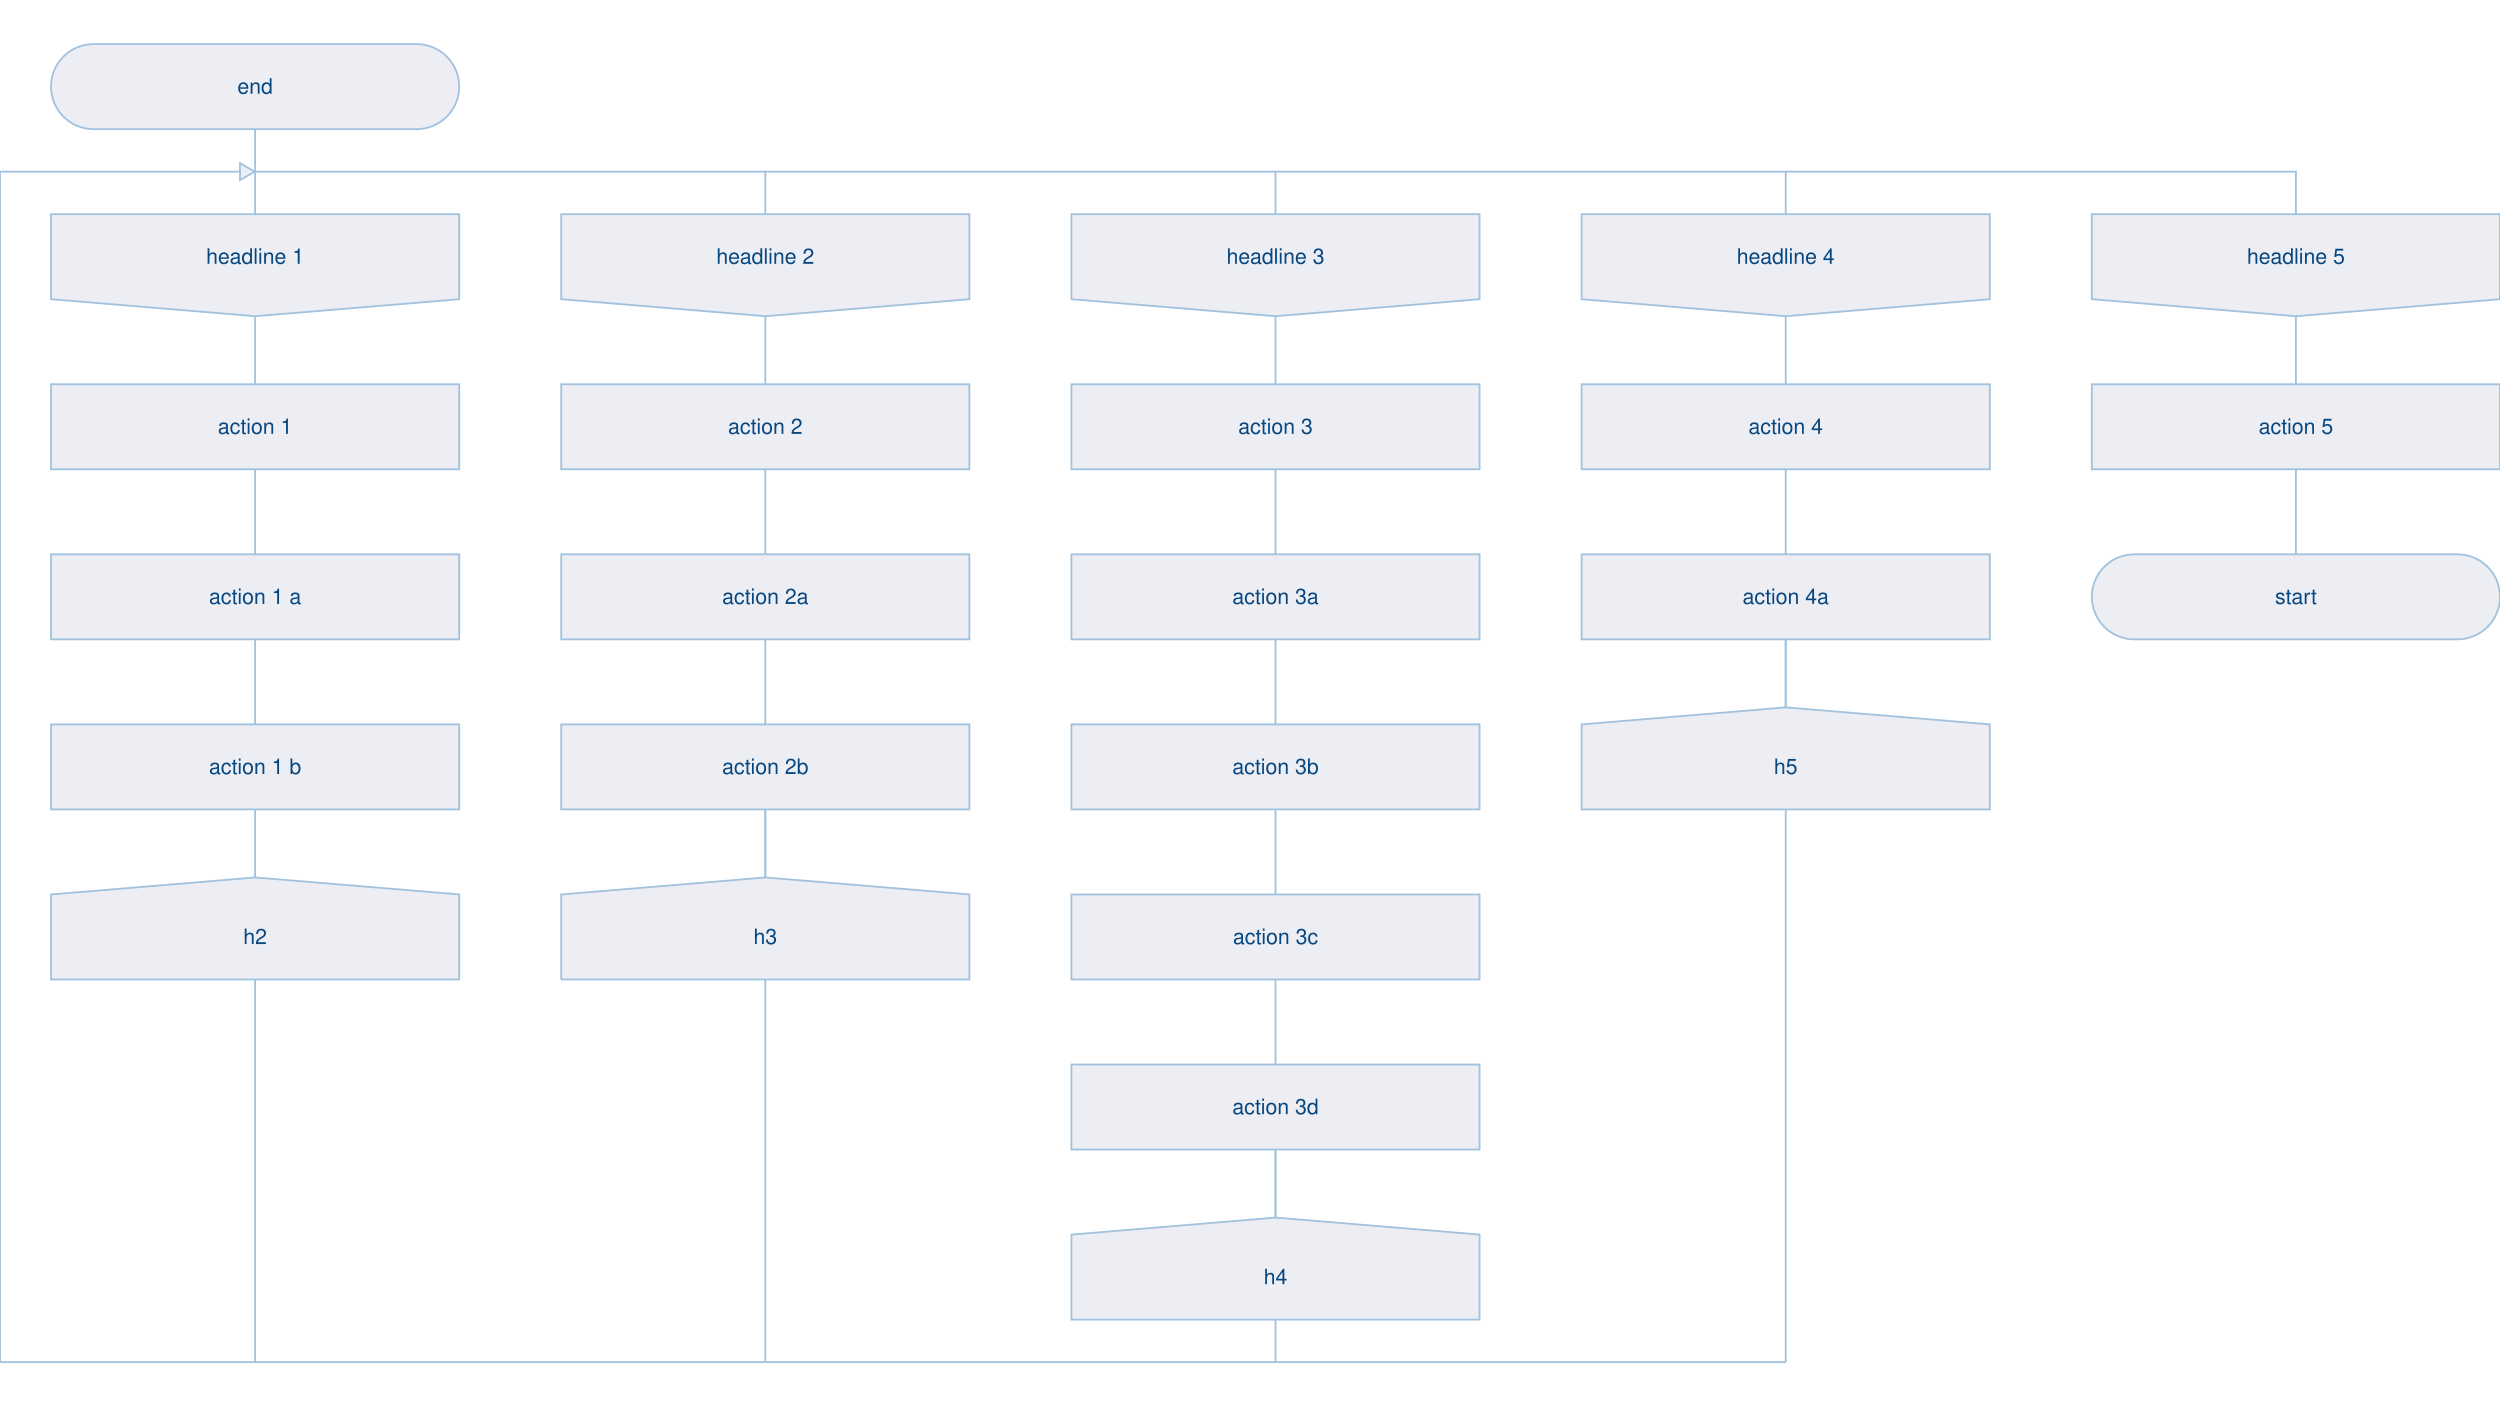
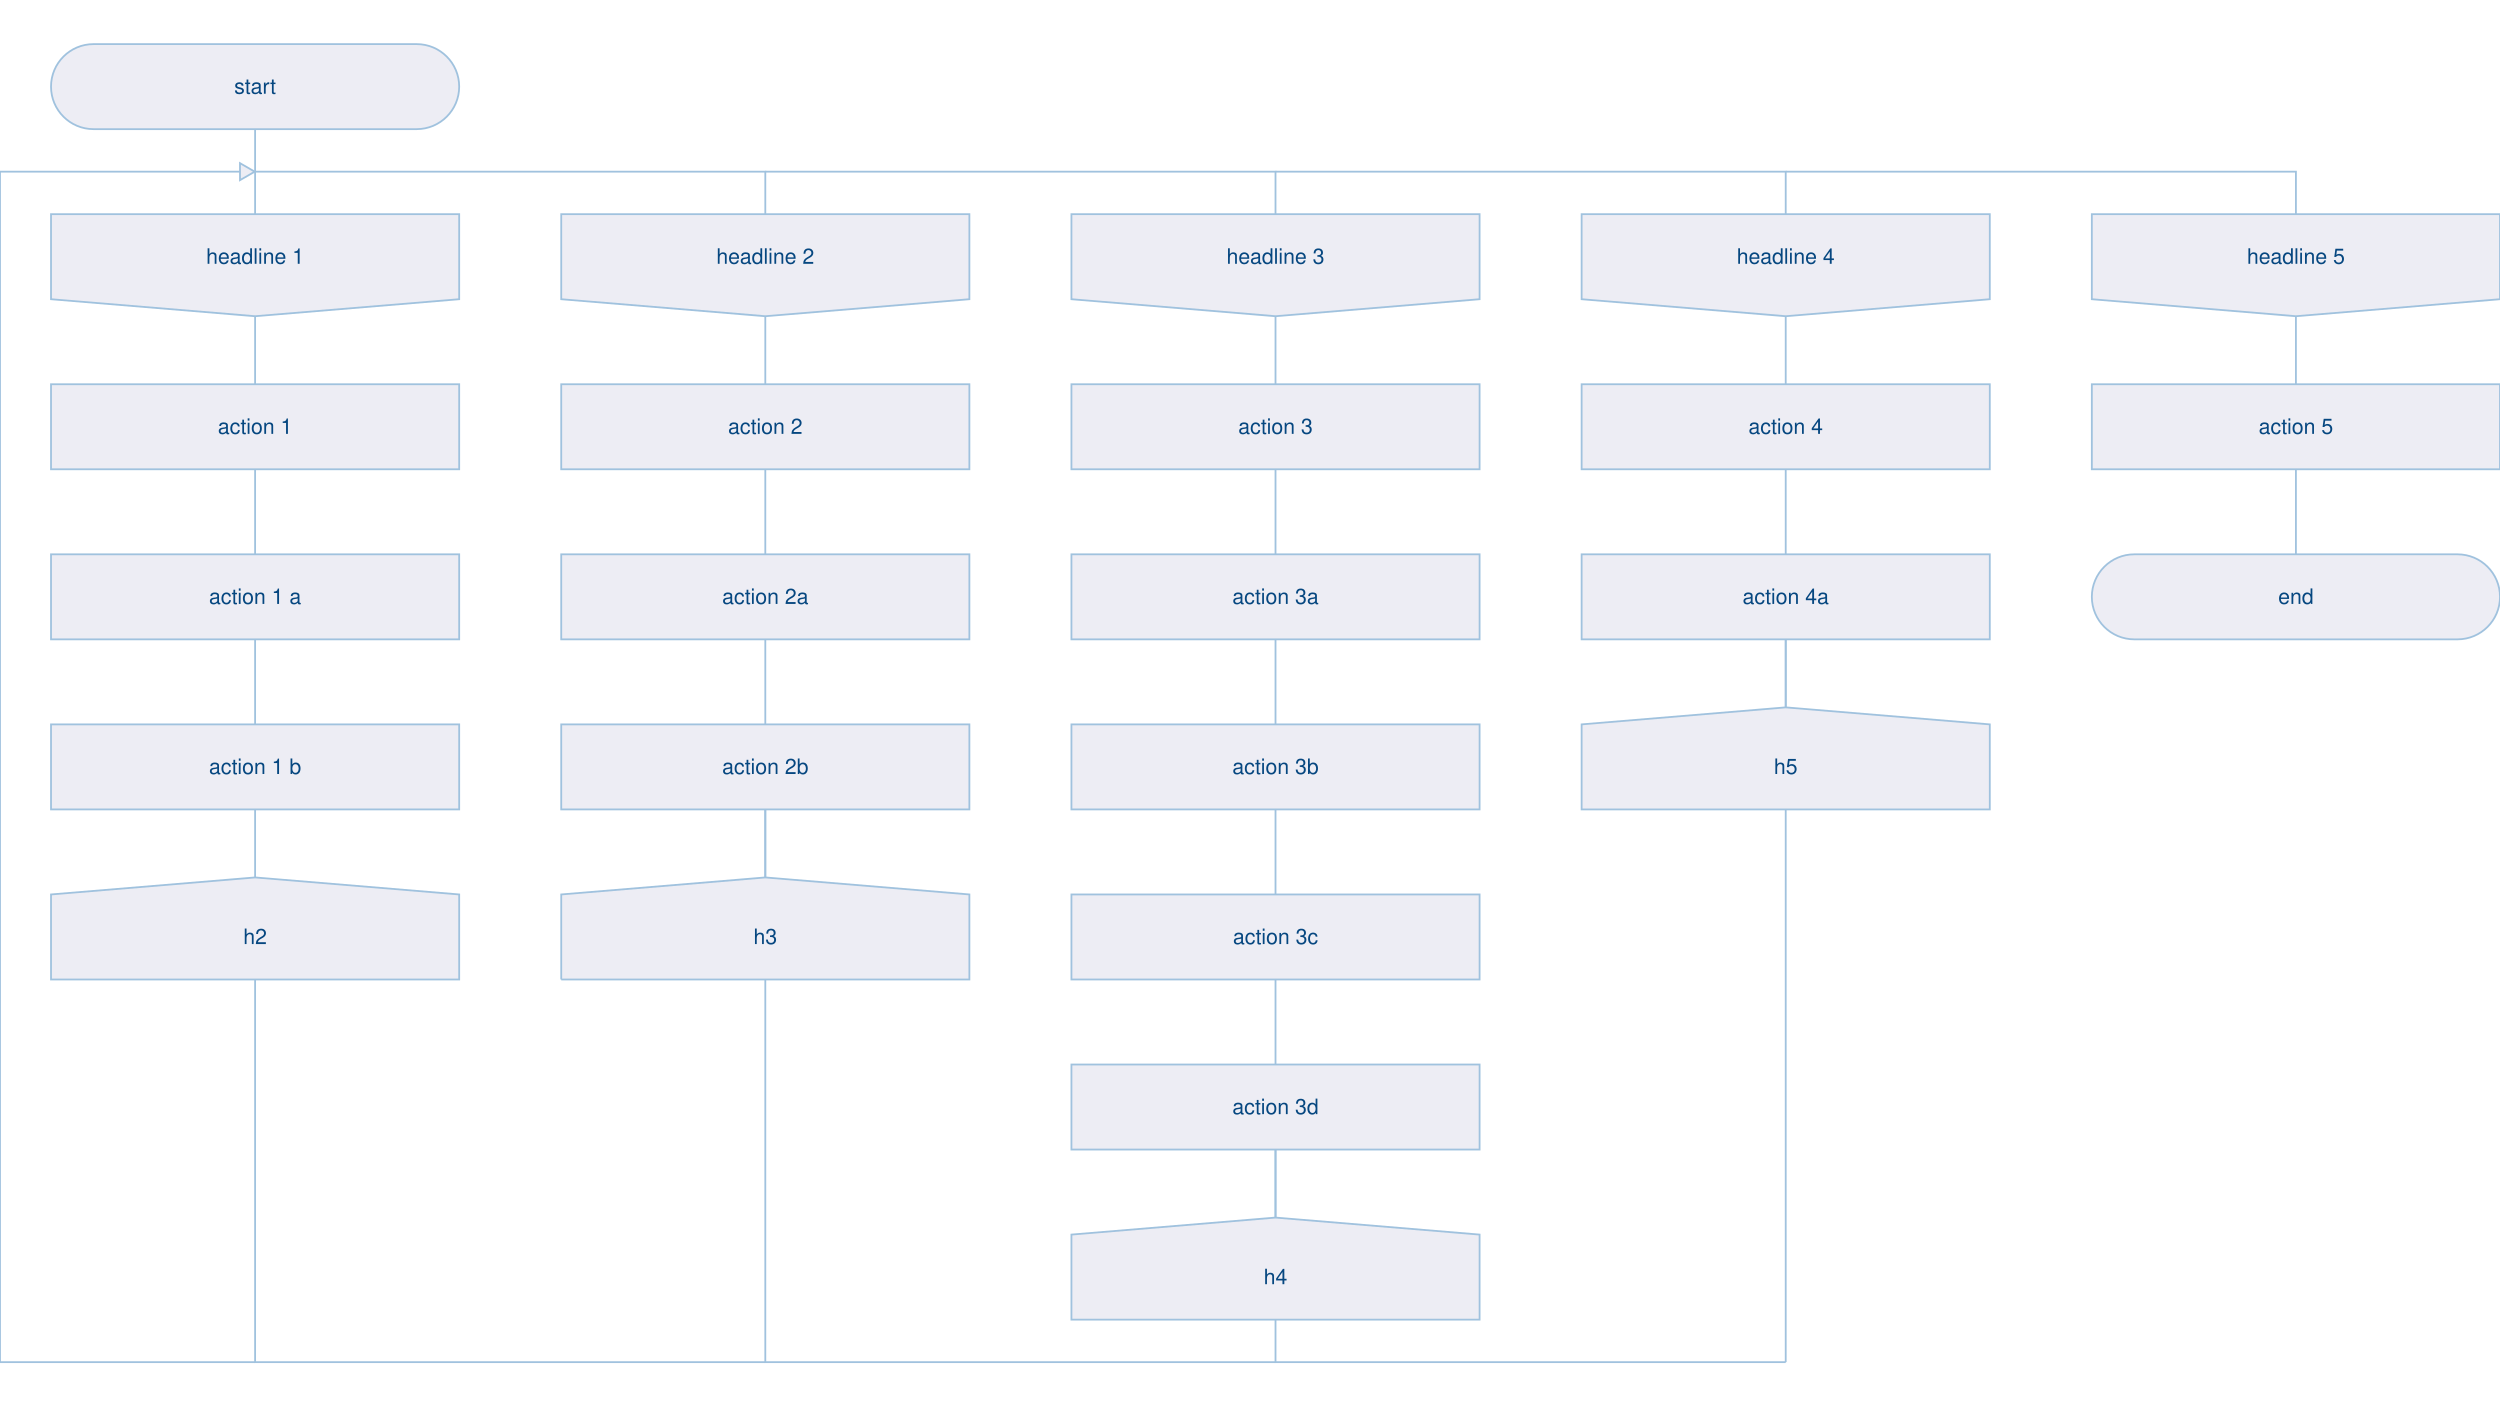
<svg xmlns="http://www.w3.org/2000/svg" font-size="1" viewBox="0.0 0.0 3840.0 2160.0" stroke="rgb(0,0,0)" width="3840" stroke-opacity="1" height="2160" version="1.1">
  <defs />
  <g stroke-linejoin="miter" fill-opacity="0.0" fill="rgb(0,0,0)" stroke="rgb(160,194,222)" stroke-linecap="butt" stroke-miterlimit="10.0" stroke-opacity="1.0" stroke-width="2.788">
    <path d="M 391.837,1439.184 v 653.061 h 783.673 " />
  </g>
  <g stroke-linejoin="miter" fill-opacity="0.0" fill="rgb(0,0,0)" stroke="rgb(160,194,222)" stroke-linecap="butt" stroke-miterlimit="10.0" stroke-opacity="1.0" stroke-width="2.788">
    <path d="M 1175.51,1177.959 v 914.286 h 783.673 " />
  </g>
  <g stroke-linejoin="miter" fill-opacity="0.0" fill="rgb(0,0,0)" stroke="rgb(160,194,222)" stroke-linecap="butt" stroke-miterlimit="10.0" stroke-opacity="1.0" stroke-width="2.788">
    <path d="M 1959.184,1700.408 v 391.837 h 783.673 " />
  </g>
  <g stroke-linejoin="miter" fill-opacity="0.0" fill="rgb(0,0,0)" stroke="rgb(160,194,222)" stroke-linecap="butt" stroke-miterlimit="10.0" stroke-opacity="1.0" stroke-width="2.788">
    <path d="M 2742.857,916.735 v 1175.51 " />
  </g>
  <g stroke-linejoin="miter" fill-opacity="1.0" fill="rgb(237,237,244)" stroke="rgb(160,194,222)" stroke-linecap="butt" stroke-miterlimit="10.0" stroke-opacity="1.0" stroke-width="2.788">
    <path d="M 368.622,276.735 l 22.623,-13.061 l -22.623,-13.061 Z" />
  </g>
  <g stroke-linejoin="miter" fill-opacity="0.0" fill="rgb(0,0,0)" stroke="rgb(160,194,222)" stroke-linecap="butt" stroke-miterlimit="10.0" stroke-opacity="1.0" stroke-width="2.788">
    <path d="M 391.837,2092.245 h -391.837 v -1828.571 h 369.214 " />
  </g>
  <g stroke-linejoin="miter" fill-opacity="0.0" fill="rgb(0,0,0)" stroke="rgb(160,194,222)" stroke-linecap="butt" stroke-miterlimit="10.0" stroke-opacity="1.0" stroke-width="2.788">
    <path d="M 391.837,263.673 h 783.673 v 65.306 " />
  </g>
  <g stroke-linejoin="miter" fill-opacity="0.0" fill="rgb(0,0,0)" stroke="rgb(160,194,222)" stroke-linecap="butt" stroke-miterlimit="10.0" stroke-opacity="1.0" stroke-width="2.788">
    <path d="M 1175.51,263.673 h 783.673 v 65.306 " />
  </g>
  <g stroke-linejoin="miter" fill-opacity="0.0" fill="rgb(0,0,0)" stroke="rgb(160,194,222)" stroke-linecap="butt" stroke-miterlimit="10.0" stroke-opacity="1.0" stroke-width="2.788">
    <path d="M 1959.184,263.673 h 783.673 v 65.306 " />
  </g>
  <g stroke-linejoin="miter" fill-opacity="0.0" fill="rgb(0,0,0)" stroke="rgb(160,194,222)" stroke-linecap="butt" stroke-miterlimit="10.0" stroke-opacity="1.0" stroke-width="2.788">
    <path d="M 2742.857,263.673 h 783.673 v 65.306 " />
  </g>
  <g stroke-linejoin="miter" fill-opacity="0.0" fill="rgb(0,0,0)" stroke="rgb(160,194,222)" stroke-linecap="butt" stroke-miterlimit="10.0" stroke-opacity="1.0" stroke-width="2.788">
    <path d="M 3526.531,655.51 v -261.224 " />
  </g>
  <g stroke-linejoin="miter" fill-opacity="0.0" fill="rgb(0,0,0)" stroke="rgb(160,194,222)" stroke-linecap="butt" stroke-miterlimit="10.0" stroke-opacity="1.0" stroke-width="2.788">
    <path d="M 3526.531,916.735 v -261.224 " />
  </g>
  <g stroke-linejoin="miter" fill-opacity="1.0" fill="rgb(237,237,244)" stroke="rgb(160,194,222)" stroke-linecap="butt" stroke-miterlimit="10.0" stroke-opacity="1.0" stroke-width="2.788">
    <path d="M 3840,916.735 h 0 c 0,-36.068 -29.238,-65.306 -65.306 -65.306h -496.327 c -36.068,-0 -65.306,29.238 -65.306 65.306h 0 c -0,36.068 29.238,65.306 65.306 65.306h 496.327 c 36.068,0 65.306,-29.238 65.306 -65.306Z" />
  </g>
  <g stroke-linejoin="miter" fill-opacity="1.0" font-size="32.653px" fill="rgb(6,71,128)" stroke="rgb(0,0,0)" font-weight="300" font-family="helvetica" stroke-linecap="butt" stroke-miterlimit="10.0" stroke-opacity="1.0" stroke-width="11.153">
-     <text transform="matrix(1,0,0,1,3526.531,916.7347)" stroke="none" dominant-baseline="middle" text-anchor="middle">start</text>
+     <text transform="matrix(1,0,0,1,3526.531,916.7347)" stroke="none" dominant-baseline="middle" text-anchor="middle">end</text>
  </g>
  <g stroke-linejoin="miter" fill-opacity="1.0" fill="rgb(237,237,244)" stroke="rgb(160,194,222)" stroke-linecap="butt" stroke-miterlimit="10.0" stroke-opacity="1.0" stroke-width="2.788">
    <path d="M 3840,720.816 l -0,-130.612 h -626.939 l -0,130.612 Z" />
  </g>
  <g stroke-linejoin="miter" fill-opacity="1.0" font-size="32.653px" fill="rgb(6,71,128)" stroke="rgb(0,0,0)" font-weight="300" font-family="helvetica" stroke-linecap="butt" stroke-miterlimit="10.0" stroke-opacity="1.0" stroke-width="11.153">
    <text transform="matrix(1,0,0,1,3526.531,655.5102)" stroke="none" dominant-baseline="middle" text-anchor="middle">action 5</text>
  </g>
  <g stroke-linejoin="miter" fill-opacity="1.0" fill="rgb(237,237,244)" stroke="rgb(160,194,222)" stroke-linecap="butt" stroke-miterlimit="10.0" stroke-opacity="1.0" stroke-width="2.788">
    <path d="M 3213.061,459.592 v -130.612 h 626.939 v 130.612 l -313.469,26.122 l -313.469,-26.122 Z" />
  </g>
  <g stroke-linejoin="miter" fill-opacity="1.0" font-size="32.653px" fill="rgb(6,71,128)" stroke="rgb(0,0,0)" font-weight="300" font-family="helvetica" stroke-linecap="butt" stroke-miterlimit="10.0" stroke-opacity="1.0" stroke-width="11.153">
    <text transform="matrix(1,0,0,1,3526.531,394.2857)" stroke="none" dominant-baseline="middle" text-anchor="middle">headline 5</text>
  </g>
  <g stroke-linejoin="miter" fill-opacity="0.0" fill="rgb(0,0,0)" stroke="rgb(160,194,222)" stroke-linecap="butt" stroke-miterlimit="10.0" stroke-opacity="1.0" stroke-width="2.788">
    <path d="M 2742.857,655.51 v -261.224 " />
  </g>
  <g stroke-linejoin="miter" fill-opacity="0.0" fill="rgb(0,0,0)" stroke="rgb(160,194,222)" stroke-linecap="butt" stroke-miterlimit="10.0" stroke-opacity="1.0" stroke-width="2.788">
    <path d="M 2742.857,916.735 v -261.224 " />
  </g>
  <g stroke-linejoin="miter" fill-opacity="0.0" fill="rgb(0,0,0)" stroke="rgb(160,194,222)" stroke-linecap="butt" stroke-miterlimit="10.0" stroke-opacity="1.0" stroke-width="2.788">
    <path d="M 2742.857,1177.959 v -261.224 " />
  </g>
  <g stroke-linejoin="miter" fill-opacity="1.0" fill="rgb(237,237,244)" stroke="rgb(160,194,222)" stroke-linecap="butt" stroke-miterlimit="10.0" stroke-opacity="1.0" stroke-width="2.788">
    <path d="M 2429.388,1243.265 v -130.612 l 313.469,-26.122 l 313.469,26.122 v 130.612 h -626.939 Z" />
  </g>
  <g stroke-linejoin="miter" fill-opacity="1.0" font-size="32.653px" fill="rgb(6,71,128)" stroke="rgb(0,0,0)" font-weight="300" font-family="helvetica" stroke-linecap="butt" stroke-miterlimit="10.0" stroke-opacity="1.0" stroke-width="11.153">
    <text transform="matrix(1,0,0,1,2742.857,1177.959)" stroke="none" dominant-baseline="middle" text-anchor="middle">h5</text>
  </g>
  <g stroke-linejoin="miter" fill-opacity="1.0" fill="rgb(237,237,244)" stroke="rgb(160,194,222)" stroke-linecap="butt" stroke-miterlimit="10.0" stroke-opacity="1.0" stroke-width="2.788">
    <path d="M 3056.327,982.041 l -0,-130.612 h -626.939 l -0,130.612 Z" />
  </g>
  <g stroke-linejoin="miter" fill-opacity="1.0" font-size="32.653px" fill="rgb(6,71,128)" stroke="rgb(0,0,0)" font-weight="300" font-family="helvetica" stroke-linecap="butt" stroke-miterlimit="10.0" stroke-opacity="1.0" stroke-width="11.153">
    <text transform="matrix(1,0,0,1,2742.857,916.7347)" stroke="none" dominant-baseline="middle" text-anchor="middle">action 4a</text>
  </g>
  <g stroke-linejoin="miter" fill-opacity="1.0" fill="rgb(237,237,244)" stroke="rgb(160,194,222)" stroke-linecap="butt" stroke-miterlimit="10.0" stroke-opacity="1.0" stroke-width="2.788">
    <path d="M 3056.327,720.816 l -0,-130.612 h -626.939 l -0,130.612 Z" />
  </g>
  <g stroke-linejoin="miter" fill-opacity="1.0" font-size="32.653px" fill="rgb(6,71,128)" stroke="rgb(0,0,0)" font-weight="300" font-family="helvetica" stroke-linecap="butt" stroke-miterlimit="10.0" stroke-opacity="1.0" stroke-width="11.153">
    <text transform="matrix(1,0,0,1,2742.857,655.5102)" stroke="none" dominant-baseline="middle" text-anchor="middle">action 4</text>
  </g>
  <g stroke-linejoin="miter" fill-opacity="1.0" fill="rgb(237,237,244)" stroke="rgb(160,194,222)" stroke-linecap="butt" stroke-miterlimit="10.0" stroke-opacity="1.0" stroke-width="2.788">
    <path d="M 2429.388,459.592 v -130.612 h 626.939 v 130.612 l -313.469,26.122 l -313.469,-26.122 Z" />
  </g>
  <g stroke-linejoin="miter" fill-opacity="1.0" font-size="32.653px" fill="rgb(6,71,128)" stroke="rgb(0,0,0)" font-weight="300" font-family="helvetica" stroke-linecap="butt" stroke-miterlimit="10.0" stroke-opacity="1.0" stroke-width="11.153">
    <text transform="matrix(1,0,0,1,2742.857,394.2857)" stroke="none" dominant-baseline="middle" text-anchor="middle">headline 4</text>
  </g>
  <g stroke-linejoin="miter" fill-opacity="0.0" fill="rgb(0,0,0)" stroke="rgb(160,194,222)" stroke-linecap="butt" stroke-miterlimit="10.0" stroke-opacity="1.0" stroke-width="2.788">
    <path d="M 1959.184,655.51 v -261.224 " />
  </g>
  <g stroke-linejoin="miter" fill-opacity="0.0" fill="rgb(0,0,0)" stroke="rgb(160,194,222)" stroke-linecap="butt" stroke-miterlimit="10.0" stroke-opacity="1.0" stroke-width="2.788">
    <path d="M 1959.184,916.735 v -261.224 " />
  </g>
  <g stroke-linejoin="miter" fill-opacity="0.0" fill="rgb(0,0,0)" stroke="rgb(160,194,222)" stroke-linecap="butt" stroke-miterlimit="10.0" stroke-opacity="1.0" stroke-width="2.788">
    <path d="M 1959.184,1177.959 v -261.224 " />
  </g>
  <g stroke-linejoin="miter" fill-opacity="0.0" fill="rgb(0,0,0)" stroke="rgb(160,194,222)" stroke-linecap="butt" stroke-miterlimit="10.0" stroke-opacity="1.0" stroke-width="2.788">
    <path d="M 1959.184,1439.184 v -261.224 " />
  </g>
  <g stroke-linejoin="miter" fill-opacity="0.0" fill="rgb(0,0,0)" stroke="rgb(160,194,222)" stroke-linecap="butt" stroke-miterlimit="10.0" stroke-opacity="1.0" stroke-width="2.788">
    <path d="M 1959.184,1700.408 v -261.224 " />
  </g>
  <g stroke-linejoin="miter" fill-opacity="0.0" fill="rgb(0,0,0)" stroke="rgb(160,194,222)" stroke-linecap="butt" stroke-miterlimit="10.0" stroke-opacity="1.0" stroke-width="2.788">
    <path d="M 1959.184,1961.633 v -261.224 " />
  </g>
  <g stroke-linejoin="miter" fill-opacity="1.0" fill="rgb(237,237,244)" stroke="rgb(160,194,222)" stroke-linecap="butt" stroke-miterlimit="10.0" stroke-opacity="1.0" stroke-width="2.788">
    <path d="M 1645.714,2026.939 v -130.612 l 313.469,-26.122 l 313.469,26.122 v 130.612 h -626.939 Z" />
  </g>
  <g stroke-linejoin="miter" fill-opacity="1.0" font-size="32.653px" fill="rgb(6,71,128)" stroke="rgb(0,0,0)" font-weight="300" font-family="helvetica" stroke-linecap="butt" stroke-miterlimit="10.0" stroke-opacity="1.0" stroke-width="11.153">
    <text transform="matrix(1,0,0,1,1959.184,1961.633)" stroke="none" dominant-baseline="middle" text-anchor="middle">h4</text>
  </g>
  <g stroke-linejoin="miter" fill-opacity="1.0" fill="rgb(237,237,244)" stroke="rgb(160,194,222)" stroke-linecap="butt" stroke-miterlimit="10.0" stroke-opacity="1.0" stroke-width="2.788">
    <path d="M 2272.653,1765.714 l -0,-130.612 h -626.939 l -0,130.612 Z" />
  </g>
  <g stroke-linejoin="miter" fill-opacity="1.0" font-size="32.653px" fill="rgb(6,71,128)" stroke="rgb(0,0,0)" font-weight="300" font-family="helvetica" stroke-linecap="butt" stroke-miterlimit="10.0" stroke-opacity="1.0" stroke-width="11.153">
    <text transform="matrix(1,0,0,1,1959.184,1700.408)" stroke="none" dominant-baseline="middle" text-anchor="middle">action 3d</text>
  </g>
  <g stroke-linejoin="miter" fill-opacity="1.0" fill="rgb(237,237,244)" stroke="rgb(160,194,222)" stroke-linecap="butt" stroke-miterlimit="10.0" stroke-opacity="1.0" stroke-width="2.788">
    <path d="M 2272.653,1504.49 l -0,-130.612 h -626.939 l -0,130.612 Z" />
  </g>
  <g stroke-linejoin="miter" fill-opacity="1.0" font-size="32.653px" fill="rgb(6,71,128)" stroke="rgb(0,0,0)" font-weight="300" font-family="helvetica" stroke-linecap="butt" stroke-miterlimit="10.0" stroke-opacity="1.0" stroke-width="11.153">
    <text transform="matrix(1,0,0,1,1959.184,1439.184)" stroke="none" dominant-baseline="middle" text-anchor="middle">action 3c</text>
  </g>
  <g stroke-linejoin="miter" fill-opacity="1.0" fill="rgb(237,237,244)" stroke="rgb(160,194,222)" stroke-linecap="butt" stroke-miterlimit="10.0" stroke-opacity="1.0" stroke-width="2.788">
    <path d="M 2272.653,1243.265 l -0,-130.612 h -626.939 l -0,130.612 Z" />
  </g>
  <g stroke-linejoin="miter" fill-opacity="1.0" font-size="32.653px" fill="rgb(6,71,128)" stroke="rgb(0,0,0)" font-weight="300" font-family="helvetica" stroke-linecap="butt" stroke-miterlimit="10.0" stroke-opacity="1.0" stroke-width="11.153">
    <text transform="matrix(1,0,0,1,1959.184,1177.959)" stroke="none" dominant-baseline="middle" text-anchor="middle">action 3b</text>
  </g>
  <g stroke-linejoin="miter" fill-opacity="1.0" fill="rgb(237,237,244)" stroke="rgb(160,194,222)" stroke-linecap="butt" stroke-miterlimit="10.0" stroke-opacity="1.0" stroke-width="2.788">
    <path d="M 2272.653,982.041 l -0,-130.612 h -626.939 l -0,130.612 Z" />
  </g>
  <g stroke-linejoin="miter" fill-opacity="1.0" font-size="32.653px" fill="rgb(6,71,128)" stroke="rgb(0,0,0)" font-weight="300" font-family="helvetica" stroke-linecap="butt" stroke-miterlimit="10.0" stroke-opacity="1.0" stroke-width="11.153">
    <text transform="matrix(1,0,0,1,1959.184,916.7347)" stroke="none" dominant-baseline="middle" text-anchor="middle">action 3a</text>
  </g>
  <g stroke-linejoin="miter" fill-opacity="1.0" fill="rgb(237,237,244)" stroke="rgb(160,194,222)" stroke-linecap="butt" stroke-miterlimit="10.0" stroke-opacity="1.0" stroke-width="2.788">
    <path d="M 2272.653,720.816 l -0,-130.612 h -626.939 l -0,130.612 Z" />
  </g>
  <g stroke-linejoin="miter" fill-opacity="1.0" font-size="32.653px" fill="rgb(6,71,128)" stroke="rgb(0,0,0)" font-weight="300" font-family="helvetica" stroke-linecap="butt" stroke-miterlimit="10.0" stroke-opacity="1.0" stroke-width="11.153">
    <text transform="matrix(1,0,0,1,1959.184,655.5102)" stroke="none" dominant-baseline="middle" text-anchor="middle">action 3</text>
  </g>
  <g stroke-linejoin="miter" fill-opacity="1.0" fill="rgb(237,237,244)" stroke="rgb(160,194,222)" stroke-linecap="butt" stroke-miterlimit="10.0" stroke-opacity="1.0" stroke-width="2.788">
    <path d="M 1645.714,459.592 v -130.612 h 626.939 v 130.612 l -313.469,26.122 l -313.469,-26.122 Z" />
  </g>
  <g stroke-linejoin="miter" fill-opacity="1.0" font-size="32.653px" fill="rgb(6,71,128)" stroke="rgb(0,0,0)" font-weight="300" font-family="helvetica" stroke-linecap="butt" stroke-miterlimit="10.0" stroke-opacity="1.0" stroke-width="11.153">
    <text transform="matrix(1,0,0,1,1959.184,394.2857)" stroke="none" dominant-baseline="middle" text-anchor="middle">headline 3</text>
  </g>
  <g stroke-linejoin="miter" fill-opacity="0.0" fill="rgb(0,0,0)" stroke="rgb(160,194,222)" stroke-linecap="butt" stroke-miterlimit="10.0" stroke-opacity="1.0" stroke-width="2.788">
    <path d="M 1175.51,655.51 v -261.224 " />
  </g>
  <g stroke-linejoin="miter" fill-opacity="0.0" fill="rgb(0,0,0)" stroke="rgb(160,194,222)" stroke-linecap="butt" stroke-miterlimit="10.0" stroke-opacity="1.0" stroke-width="2.788">
    <path d="M 1175.51,916.735 v -261.224 " />
  </g>
  <g stroke-linejoin="miter" fill-opacity="0.0" fill="rgb(0,0,0)" stroke="rgb(160,194,222)" stroke-linecap="butt" stroke-miterlimit="10.0" stroke-opacity="1.0" stroke-width="2.788">
    <path d="M 1175.51,1177.959 v -261.224 " />
  </g>
  <g stroke-linejoin="miter" fill-opacity="0.0" fill="rgb(0,0,0)" stroke="rgb(160,194,222)" stroke-linecap="butt" stroke-miterlimit="10.0" stroke-opacity="1.0" stroke-width="2.788">
    <path d="M 1175.51,1439.184 v -261.224 " />
  </g>
  <g stroke-linejoin="miter" fill-opacity="1.0" fill="rgb(237,237,244)" stroke="rgb(160,194,222)" stroke-linecap="butt" stroke-miterlimit="10.0" stroke-opacity="1.0" stroke-width="2.788">
    <path d="M 862.041,1504.49 v -130.612 l 313.469,-26.122 l 313.469,26.122 v 130.612 h -626.939 Z" />
  </g>
  <g stroke-linejoin="miter" fill-opacity="1.0" font-size="32.653px" fill="rgb(6,71,128)" stroke="rgb(0,0,0)" font-weight="300" font-family="helvetica" stroke-linecap="butt" stroke-miterlimit="10.0" stroke-opacity="1.0" stroke-width="11.153">
    <text transform="matrix(1,0,0,1,1175.51,1439.184)" stroke="none" dominant-baseline="middle" text-anchor="middle">h3</text>
  </g>
  <g stroke-linejoin="miter" fill-opacity="1.0" fill="rgb(237,237,244)" stroke="rgb(160,194,222)" stroke-linecap="butt" stroke-miterlimit="10.0" stroke-opacity="1.0" stroke-width="2.788">
    <path d="M 1488.98,1243.265 l -0,-130.612 h -626.939 l -0,130.612 Z" />
  </g>
  <g stroke-linejoin="miter" fill-opacity="1.0" font-size="32.653px" fill="rgb(6,71,128)" stroke="rgb(0,0,0)" font-weight="300" font-family="helvetica" stroke-linecap="butt" stroke-miterlimit="10.0" stroke-opacity="1.0" stroke-width="11.153">
    <text transform="matrix(1,0,0,1,1175.51,1177.959)" stroke="none" dominant-baseline="middle" text-anchor="middle">action 2b</text>
  </g>
  <g stroke-linejoin="miter" fill-opacity="1.0" fill="rgb(237,237,244)" stroke="rgb(160,194,222)" stroke-linecap="butt" stroke-miterlimit="10.0" stroke-opacity="1.0" stroke-width="2.788">
    <path d="M 1488.98,982.041 l -0,-130.612 h -626.939 l -0,130.612 Z" />
  </g>
  <g stroke-linejoin="miter" fill-opacity="1.0" font-size="32.653px" fill="rgb(6,71,128)" stroke="rgb(0,0,0)" font-weight="300" font-family="helvetica" stroke-linecap="butt" stroke-miterlimit="10.0" stroke-opacity="1.0" stroke-width="11.153">
    <text transform="matrix(1,0,0,1,1175.51,916.7347)" stroke="none" dominant-baseline="middle" text-anchor="middle">action 2a</text>
  </g>
  <g stroke-linejoin="miter" fill-opacity="1.0" fill="rgb(237,237,244)" stroke="rgb(160,194,222)" stroke-linecap="butt" stroke-miterlimit="10.0" stroke-opacity="1.0" stroke-width="2.788">
    <path d="M 1488.98,720.816 l -0,-130.612 h -626.939 l -0,130.612 Z" />
  </g>
  <g stroke-linejoin="miter" fill-opacity="1.0" font-size="32.653px" fill="rgb(6,71,128)" stroke="rgb(0,0,0)" font-weight="300" font-family="helvetica" stroke-linecap="butt" stroke-miterlimit="10.0" stroke-opacity="1.0" stroke-width="11.153">
    <text transform="matrix(1,0,0,1,1175.51,655.5102)" stroke="none" dominant-baseline="middle" text-anchor="middle">action 2</text>
  </g>
  <g stroke-linejoin="miter" fill-opacity="1.0" fill="rgb(237,237,244)" stroke="rgb(160,194,222)" stroke-linecap="butt" stroke-miterlimit="10.0" stroke-opacity="1.0" stroke-width="2.788">
    <path d="M 862.041,459.592 v -130.612 h 626.939 v 130.612 l -313.469,26.122 l -313.469,-26.122 Z" />
  </g>
  <g stroke-linejoin="miter" fill-opacity="1.0" font-size="32.653px" fill="rgb(6,71,128)" stroke="rgb(0,0,0)" font-weight="300" font-family="helvetica" stroke-linecap="butt" stroke-miterlimit="10.0" stroke-opacity="1.0" stroke-width="11.153">
    <text transform="matrix(1,0,0,1,1175.51,394.2857)" stroke="none" dominant-baseline="middle" text-anchor="middle">headline 2</text>
  </g>
  <g stroke-linejoin="miter" fill-opacity="0.0" fill="rgb(0,0,0)" stroke="rgb(160,194,222)" stroke-linecap="butt" stroke-miterlimit="10.0" stroke-opacity="1.0" stroke-width="2.788">
    <path d="M 391.837,394.286 v -261.224 " />
  </g>
  <g stroke-linejoin="miter" fill-opacity="0.0" fill="rgb(0,0,0)" stroke="rgb(160,194,222)" stroke-linecap="butt" stroke-miterlimit="10.0" stroke-opacity="1.0" stroke-width="2.788">
    <path d="M 391.837,655.51 v -261.224 " />
  </g>
  <g stroke-linejoin="miter" fill-opacity="0.0" fill="rgb(0,0,0)" stroke="rgb(160,194,222)" stroke-linecap="butt" stroke-miterlimit="10.0" stroke-opacity="1.0" stroke-width="2.788">
    <path d="M 391.837,916.735 v -261.224 " />
  </g>
  <g stroke-linejoin="miter" fill-opacity="0.0" fill="rgb(0,0,0)" stroke="rgb(160,194,222)" stroke-linecap="butt" stroke-miterlimit="10.0" stroke-opacity="1.0" stroke-width="2.788">
    <path d="M 391.837,1177.959 v -261.224 " />
  </g>
  <g stroke-linejoin="miter" fill-opacity="0.0" fill="rgb(0,0,0)" stroke="rgb(160,194,222)" stroke-linecap="butt" stroke-miterlimit="10.0" stroke-opacity="1.0" stroke-width="2.788">
    <path d="M 391.837,1439.184 v -261.224 " />
  </g>
  <g stroke-linejoin="miter" fill-opacity="1.0" fill="rgb(237,237,244)" stroke="rgb(160,194,222)" stroke-linecap="butt" stroke-miterlimit="10.0" stroke-opacity="1.0" stroke-width="2.788">
    <path d="M 78.367,1504.49 v -130.612 l 313.469,-26.122 l 313.469,26.122 v 130.612 h -626.939 Z" />
  </g>
  <g stroke-linejoin="miter" fill-opacity="1.0" font-size="32.653px" fill="rgb(6,71,128)" stroke="rgb(0,0,0)" font-weight="300" font-family="helvetica" stroke-linecap="butt" stroke-miterlimit="10.0" stroke-opacity="1.0" stroke-width="11.153">
    <text transform="matrix(1,0,0,1,391.8367,1439.184)" stroke="none" dominant-baseline="middle" text-anchor="middle">h2</text>
  </g>
  <g stroke-linejoin="miter" fill-opacity="1.0" fill="rgb(237,237,244)" stroke="rgb(160,194,222)" stroke-linecap="butt" stroke-miterlimit="10.0" stroke-opacity="1.0" stroke-width="2.788">
    <path d="M 705.306,1243.265 l -0,-130.612 h -626.939 l -0,130.612 Z" />
  </g>
  <g stroke-linejoin="miter" fill-opacity="1.0" font-size="32.653px" fill="rgb(6,71,128)" stroke="rgb(0,0,0)" font-weight="300" font-family="helvetica" stroke-linecap="butt" stroke-miterlimit="10.0" stroke-opacity="1.0" stroke-width="11.153">
    <text transform="matrix(1,0,0,1,391.8367,1177.959)" stroke="none" dominant-baseline="middle" text-anchor="middle">action 1 b</text>
  </g>
  <g stroke-linejoin="miter" fill-opacity="1.0" fill="rgb(237,237,244)" stroke="rgb(160,194,222)" stroke-linecap="butt" stroke-miterlimit="10.0" stroke-opacity="1.0" stroke-width="2.788">
    <path d="M 705.306,982.041 l -0,-130.612 h -626.939 l -0,130.612 Z" />
  </g>
  <g stroke-linejoin="miter" fill-opacity="1.0" font-size="32.653px" fill="rgb(6,71,128)" stroke="rgb(0,0,0)" font-weight="300" font-family="helvetica" stroke-linecap="butt" stroke-miterlimit="10.0" stroke-opacity="1.0" stroke-width="11.153">
    <text transform="matrix(1,0,0,1,391.8367,916.7347)" stroke="none" dominant-baseline="middle" text-anchor="middle">action 1 a</text>
  </g>
  <g stroke-linejoin="miter" fill-opacity="1.0" fill="rgb(237,237,244)" stroke="rgb(160,194,222)" stroke-linecap="butt" stroke-miterlimit="10.0" stroke-opacity="1.0" stroke-width="2.788">
    <path d="M 705.306,720.816 l -0,-130.612 h -626.939 l -0,130.612 Z" />
  </g>
  <g stroke-linejoin="miter" fill-opacity="1.0" font-size="32.653px" fill="rgb(6,71,128)" stroke="rgb(0,0,0)" font-weight="300" font-family="helvetica" stroke-linecap="butt" stroke-miterlimit="10.0" stroke-opacity="1.0" stroke-width="11.153">
    <text transform="matrix(1,0,0,1,391.8367,655.5102)" stroke="none" dominant-baseline="middle" text-anchor="middle">action 1</text>
  </g>
  <g stroke-linejoin="miter" fill-opacity="1.0" fill="rgb(237,237,244)" stroke="rgb(160,194,222)" stroke-linecap="butt" stroke-miterlimit="10.0" stroke-opacity="1.0" stroke-width="2.788">
    <path d="M 78.367,459.592 v -130.612 h 626.939 v 130.612 l -313.469,26.122 l -313.469,-26.122 Z" />
  </g>
  <g stroke-linejoin="miter" fill-opacity="1.0" font-size="32.653px" fill="rgb(6,71,128)" stroke="rgb(0,0,0)" font-weight="300" font-family="helvetica" stroke-linecap="butt" stroke-miterlimit="10.0" stroke-opacity="1.0" stroke-width="11.153">
    <text transform="matrix(1,0,0,1,391.8367,394.2857)" stroke="none" dominant-baseline="middle" text-anchor="middle">headline 1</text>
  </g>
  <g stroke-linejoin="miter" fill-opacity="1.0" fill="rgb(237,237,244)" stroke="rgb(160,194,222)" stroke-linecap="butt" stroke-miterlimit="10.0" stroke-opacity="1.0" stroke-width="2.788">
    <path d="M 705.306,133.061 h 0 c 0,-36.068 -29.238,-65.306 -65.306 -65.306h -496.327 c -36.068,-0 -65.306,29.238 -65.306 65.306h 0 c -0,36.068 29.238,65.306 65.306 65.306h 496.327 c 36.068,0 65.306,-29.238 65.306 -65.306Z" />
  </g>
  <g stroke-linejoin="miter" fill-opacity="1.0" font-size="32.653px" fill="rgb(6,71,128)" stroke="rgb(0,0,0)" font-weight="300" font-family="helvetica" stroke-linecap="butt" stroke-miterlimit="10.0" stroke-opacity="1.0" stroke-width="11.153">
-     <text transform="matrix(1,0,0,1,391.8367,133.0612)" stroke="none" dominant-baseline="middle" text-anchor="middle">end</text>
+     <text transform="matrix(1,0,0,1,391.8367,133.0612)" stroke="none" dominant-baseline="middle" text-anchor="middle">start</text>
  </g>
</svg>
